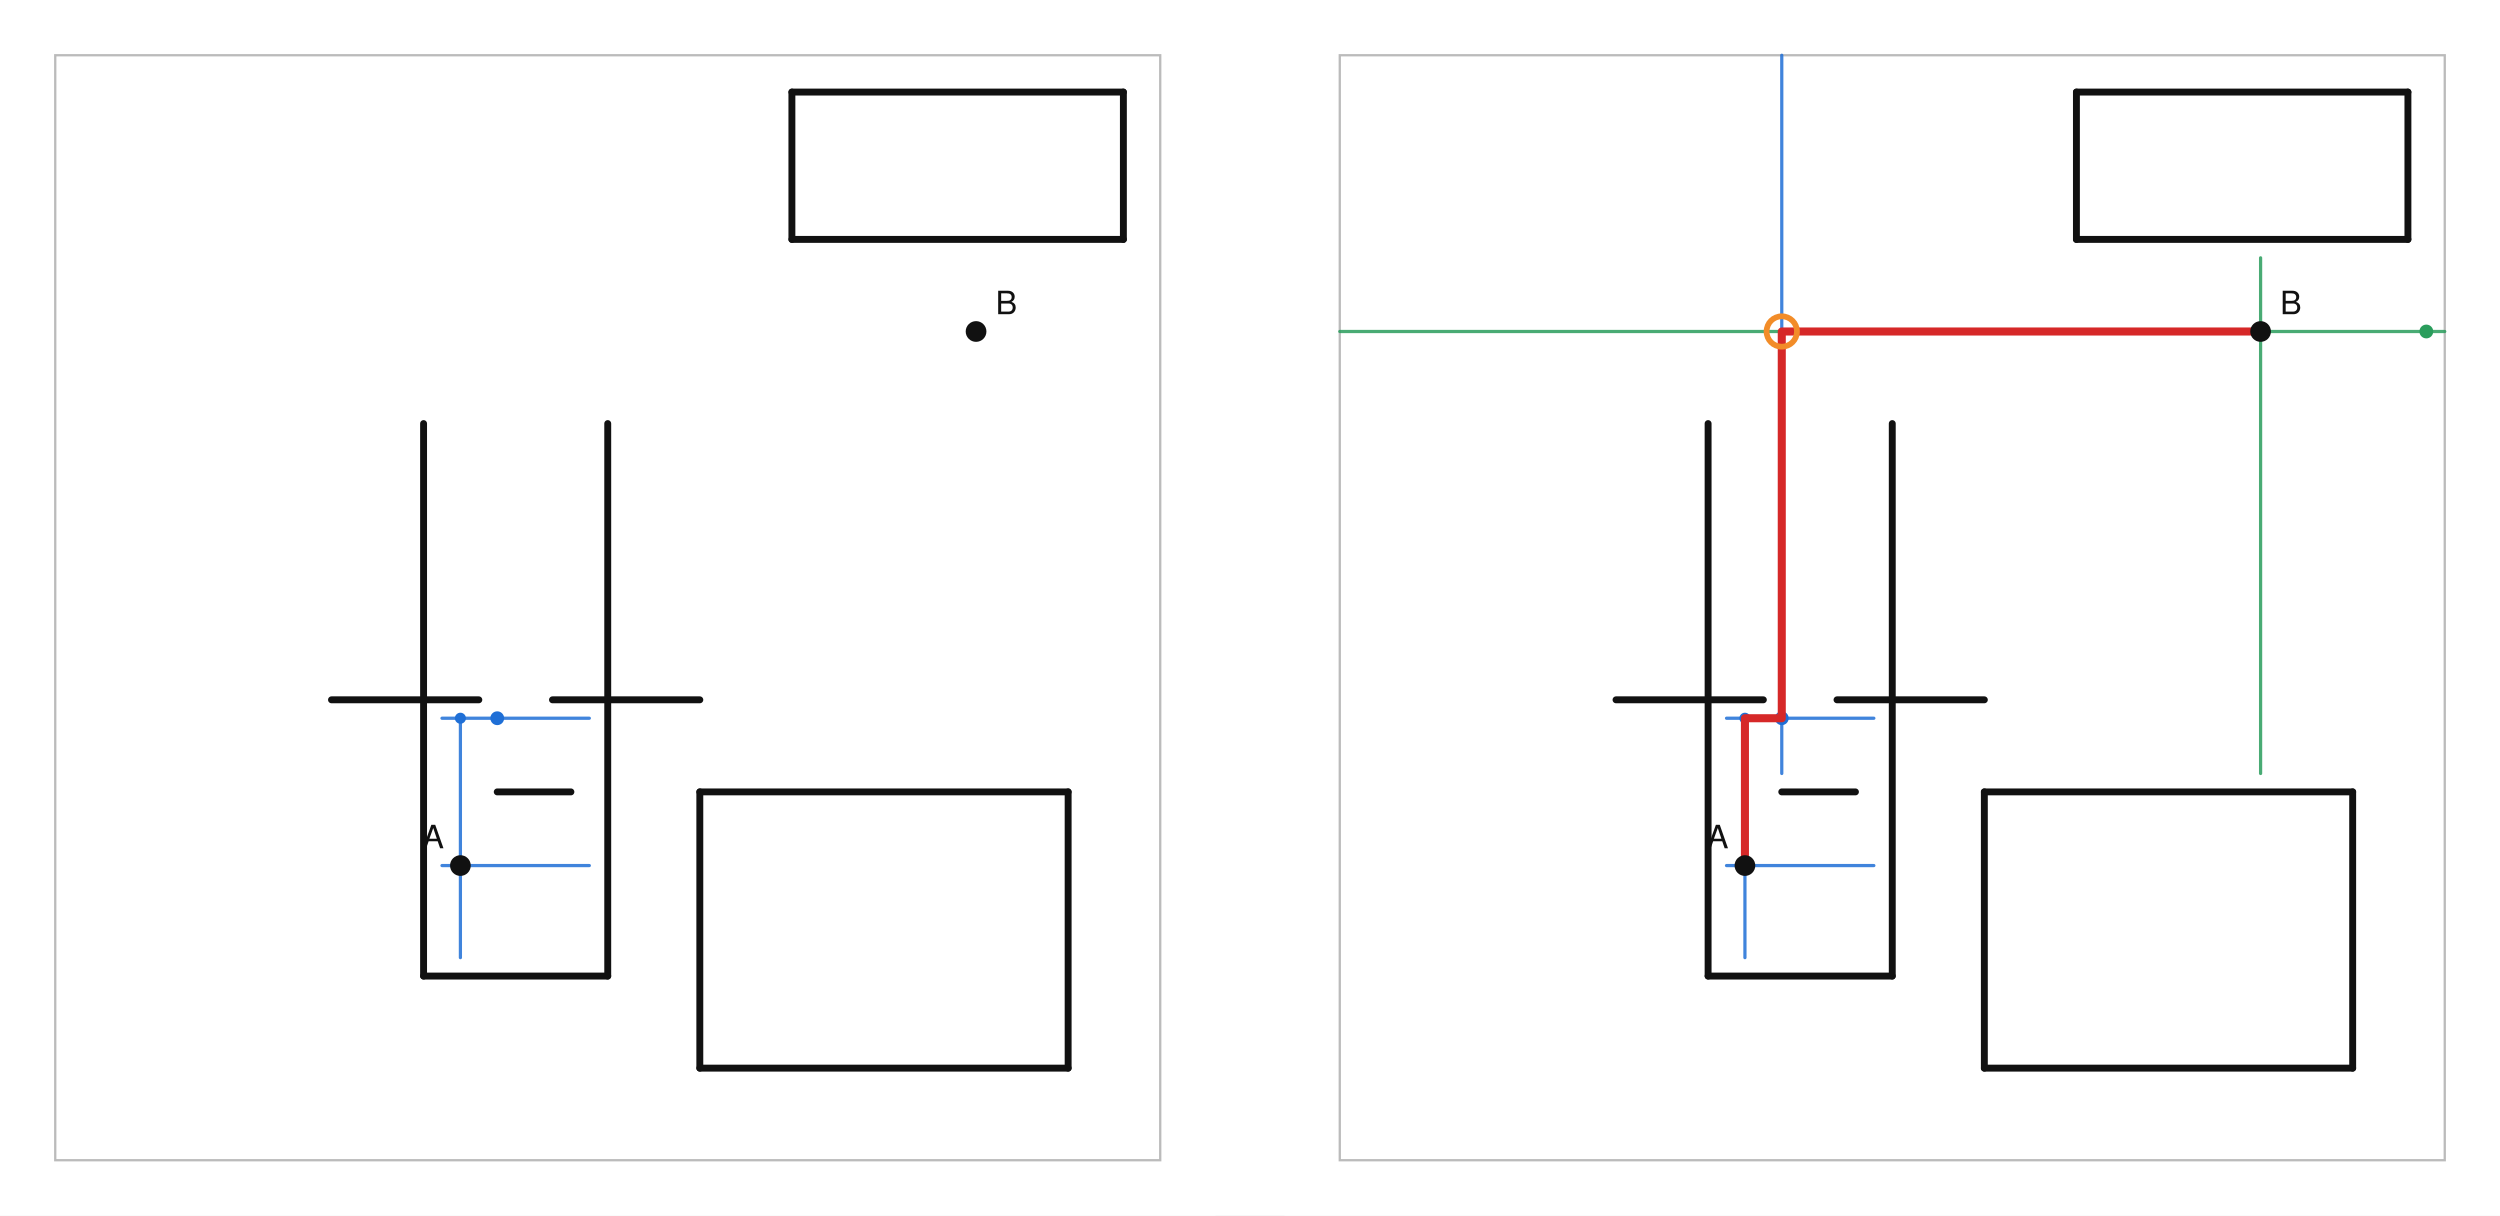
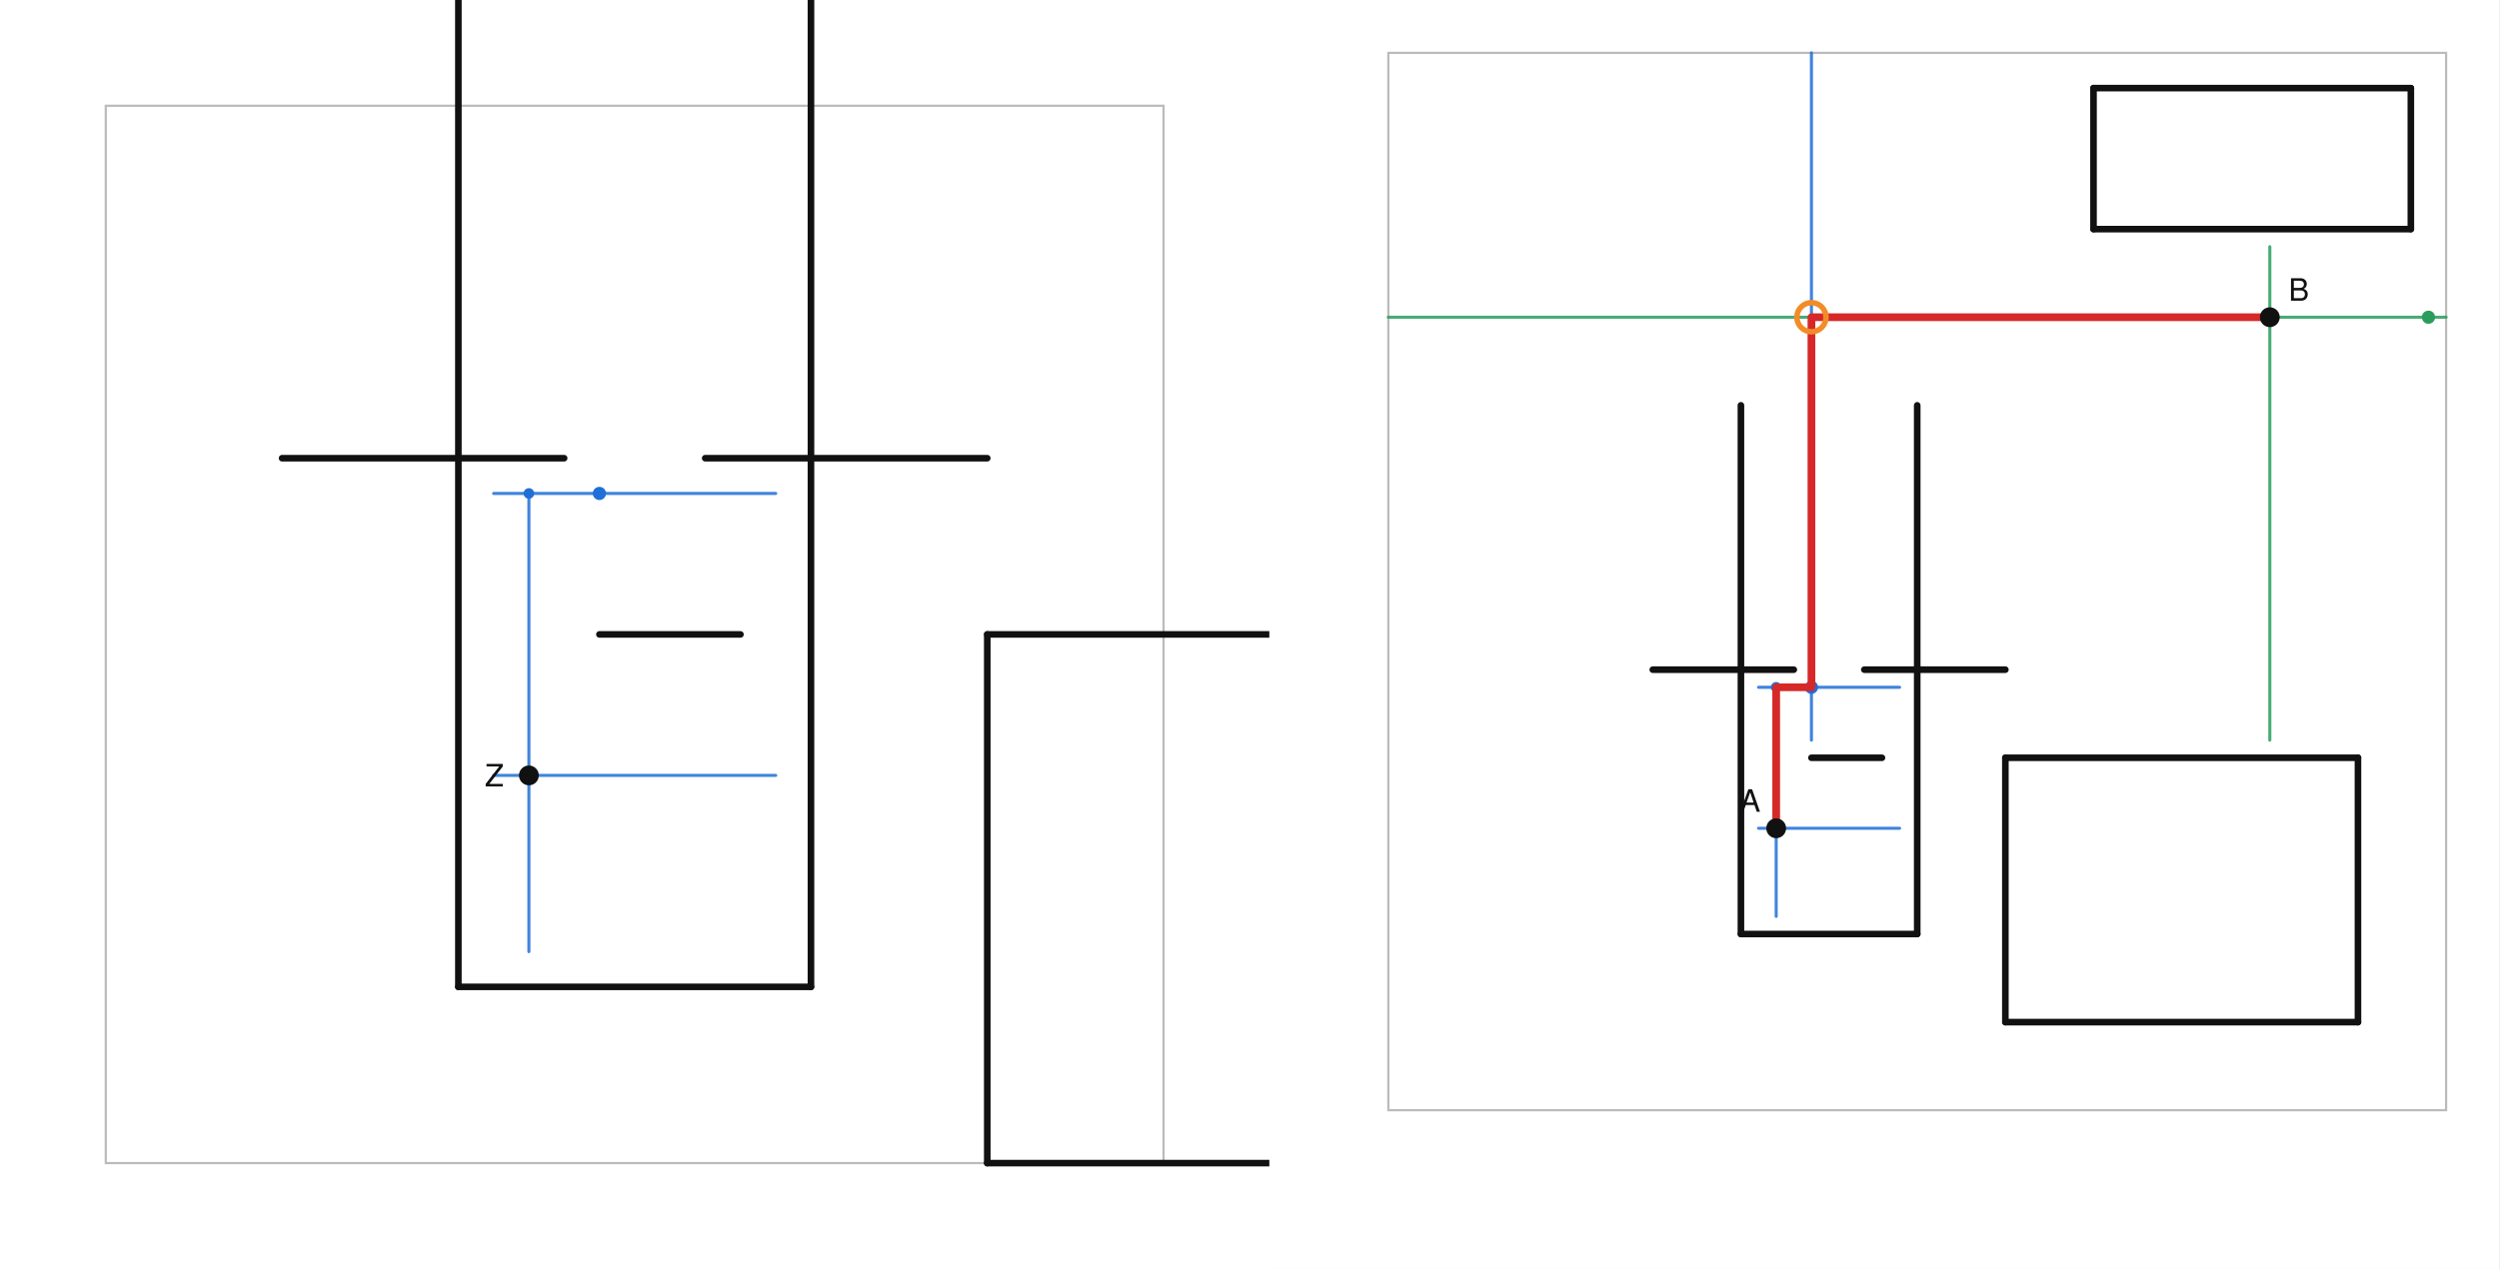
- <svg xmlns="http://www.w3.org/2000/svg" width="1086" height="528" viewBox="0 0 1086 528">
+ <svg xmlns="http://www.w3.org/2000/svg" width="1134" height="576" viewBox="0 0 1134 576">
  <rect width="100%" height="100%" fill="#ffffff" />
  <svg x="0" y="0">
-     <svg width="528" height="528" viewBox="0 0 528 528">
+     <svg width="576" height="576" viewBox="0 0 576 576">
      <rect width="100%" height="100%" fill="#ffffff" />
-       <rect x="24.0" y="24.0" width="480.0" height="480.0" fill="none" stroke="#bbbbbb" stroke-width="1" />
-       <line x1="304.0" y1="464.0" x2="464.0" y2="464.0" stroke="#111111" stroke-width="3" stroke-linecap="round" />
-       <line x1="184.0" y1="424.0" x2="264.0" y2="424.0" stroke="#111111" stroke-width="3" stroke-linecap="round" />
-       <line x1="216.0" y1="344.0" x2="248.0" y2="344.0" stroke="#111111" stroke-width="3" stroke-linecap="round" />
-       <line x1="304.0" y1="344.0" x2="464.0" y2="344.0" stroke="#111111" stroke-width="3" stroke-linecap="round" />
-       <line x1="144.0" y1="304.0" x2="208.0" y2="304.0" stroke="#111111" stroke-width="3" stroke-linecap="round" />
-       <line x1="240.0" y1="304.0" x2="304.0" y2="304.0" stroke="#111111" stroke-width="3" stroke-linecap="round" />
-       <line x1="344.0" y1="104.0" x2="488.0" y2="104.0" stroke="#111111" stroke-width="3" stroke-linecap="round" />
-       <line x1="344.0" y1="40.0" x2="488.0" y2="40.0" stroke="#111111" stroke-width="3" stroke-linecap="round" />
-       <line x1="184.0" y1="424.0" x2="184.0" y2="184.0" stroke="#111111" stroke-width="3" stroke-linecap="round" />
-       <line x1="264.0" y1="424.0" x2="264.0" y2="184.0" stroke="#111111" stroke-width="3" stroke-linecap="round" />
-       <line x1="304.0" y1="464.0" x2="304.0" y2="344.0" stroke="#111111" stroke-width="3" stroke-linecap="round" />
-       <line x1="344.0" y1="104.0" x2="344.0" y2="40.0" stroke="#111111" stroke-width="3" stroke-linecap="round" />
-       <line x1="464.0" y1="464.0" x2="464.0" y2="344.0" stroke="#111111" stroke-width="3" stroke-linecap="round" />
-       <line x1="488.0" y1="104.0" x2="488.0" y2="40.0" stroke="#111111" stroke-width="3" stroke-linecap="round" />
-       <line x1="192.0" y1="376.0" x2="256.0" y2="376.0" stroke="#1f6fd6" stroke-width="1.4" stroke-linecap="round" stroke-opacity="0.85" />
-       <line x1="200.0" y1="416.0" x2="200.0" y2="312.0" stroke="#1f6fd6" stroke-width="1.4" stroke-linecap="round" stroke-opacity="0.85" />
-       <line x1="192.0" y1="312.0" x2="256.0" y2="312.0" stroke="#1f6fd6" stroke-width="1.4" stroke-linecap="round" stroke-opacity="0.85" />
-       <circle cx="200.0" cy="312.0" r="2.4" fill="#1f6fd6" />
-       <circle cx="216.0" cy="312.0" r="3" fill="#1f6fd6" />
-       <circle cx="200.0" cy="376.0" r="4.5" fill="#111111" />
-       <circle cx="424.0" cy="144.0" r="4.5" fill="#111111" />
-       <text x="183.5" y="368.5" font-family="Helvetica, Arial, sans-serif" font-size="14" fill="#111111">A</text>
-       <text x="432.5" y="136.5" font-family="Helvetica, Arial, sans-serif" font-size="14" fill="#111111">B</text>
+       <rect x="48.0" y="48.0" width="480.0" height="480.0" fill="none" stroke="#bbbbbb" stroke-width="1" />
+       <line x1="448.0" y1="528.0" x2="768.0" y2="528.0" stroke="#111111" stroke-width="3" stroke-linecap="round" />
+       <line x1="208.0" y1="448.0" x2="368.0" y2="448.0" stroke="#111111" stroke-width="3" stroke-linecap="round" />
+       <line x1="272.0" y1="288.0" x2="336.0" y2="288.0" stroke="#111111" stroke-width="3" stroke-linecap="round" />
+       <line x1="448.0" y1="288.0" x2="768.0" y2="288.0" stroke="#111111" stroke-width="3" stroke-linecap="round" />
+       <line x1="128.0" y1="208.0" x2="256.0" y2="208.0" stroke="#111111" stroke-width="3" stroke-linecap="round" />
+       <line x1="320.0" y1="208.0" x2="448.0" y2="208.0" stroke="#111111" stroke-width="3" stroke-linecap="round" />
+       <line x1="528.0" y1="-192.0" x2="816.0" y2="-192.0" stroke="#111111" stroke-width="3" stroke-linecap="round" />
+       <line x1="528.0" y1="-320.0" x2="816.0" y2="-320.0" stroke="#111111" stroke-width="3" stroke-linecap="round" />
+       <line x1="208.0" y1="448.0" x2="208.0" y2="-32.0" stroke="#111111" stroke-width="3" stroke-linecap="round" />
+       <line x1="368.0" y1="448.0" x2="368.0" y2="-32.0" stroke="#111111" stroke-width="3" stroke-linecap="round" />
+       <line x1="448.0" y1="528.0" x2="448.0" y2="288.0" stroke="#111111" stroke-width="3" stroke-linecap="round" />
+       <line x1="528.0" y1="-192.0" x2="528.0" y2="-320.0" stroke="#111111" stroke-width="3" stroke-linecap="round" />
+       <line x1="768.0" y1="528.0" x2="768.0" y2="288.0" stroke="#111111" stroke-width="3" stroke-linecap="round" />
+       <line x1="816.0" y1="-192.0" x2="816.0" y2="-320.0" stroke="#111111" stroke-width="3" stroke-linecap="round" />
+       <line x1="224.0" y1="352.0" x2="352.0" y2="352.0" stroke="#1f6fd6" stroke-width="1.4" stroke-linecap="round" stroke-opacity="0.85" />
+       <line x1="240.0" y1="432.0" x2="240.0" y2="224.0" stroke="#1f6fd6" stroke-width="1.4" stroke-linecap="round" stroke-opacity="0.85" />
+       <line x1="224.0" y1="224.0" x2="352.0" y2="224.0" stroke="#1f6fd6" stroke-width="1.4" stroke-linecap="round" stroke-opacity="0.85" />
+       <circle cx="240.0" cy="224.0" r="2.4" fill="#1f6fd6" />
+       <circle cx="272.0" cy="224.0" r="3" fill="#1f6fd6" />
+       <circle cx="240.0" cy="352.0" r="4.5" fill="#111111" />
+       <text x="220.0" y="357.0" font-family="Helvetica, Arial, sans-serif" font-size="14" fill="#111111">Z</text>
    </svg>
  </svg>
-   <svg x="558" y="0">
+   <svg x="606" y="0">
    <svg width="528" height="528" viewBox="0 0 528 528">
      <rect width="100%" height="100%" fill="#ffffff" />
      <rect x="24.0" y="24.0" width="480.0" height="480.0" fill="none" stroke="#bbbbbb" stroke-width="1" />
      <line x1="304.0" y1="464.0" x2="464.0" y2="464.0" stroke="#111111" stroke-width="3" stroke-linecap="round" />
      <line x1="184.0" y1="424.0" x2="264.0" y2="424.0" stroke="#111111" stroke-width="3" stroke-linecap="round" />
      <line x1="216.0" y1="344.0" x2="248.0" y2="344.0" stroke="#111111" stroke-width="3" stroke-linecap="round" />
      <line x1="304.0" y1="344.0" x2="464.0" y2="344.0" stroke="#111111" stroke-width="3" stroke-linecap="round" />
      <line x1="144.0" y1="304.0" x2="208.0" y2="304.0" stroke="#111111" stroke-width="3" stroke-linecap="round" />
      <line x1="240.0" y1="304.0" x2="304.0" y2="304.0" stroke="#111111" stroke-width="3" stroke-linecap="round" />
      <line x1="344.0" y1="104.0" x2="488.0" y2="104.0" stroke="#111111" stroke-width="3" stroke-linecap="round" />
      <line x1="344.0" y1="40.0" x2="488.0" y2="40.0" stroke="#111111" stroke-width="3" stroke-linecap="round" />
      <line x1="184.0" y1="424.0" x2="184.0" y2="184.0" stroke="#111111" stroke-width="3" stroke-linecap="round" />
      <line x1="264.0" y1="424.0" x2="264.0" y2="184.0" stroke="#111111" stroke-width="3" stroke-linecap="round" />
      <line x1="304.0" y1="464.0" x2="304.0" y2="344.0" stroke="#111111" stroke-width="3" stroke-linecap="round" />
      <line x1="344.0" y1="104.0" x2="344.0" y2="40.0" stroke="#111111" stroke-width="3" stroke-linecap="round" />
      <line x1="464.0" y1="464.0" x2="464.0" y2="344.0" stroke="#111111" stroke-width="3" stroke-linecap="round" />
      <line x1="488.0" y1="104.0" x2="488.0" y2="40.0" stroke="#111111" stroke-width="3" stroke-linecap="round" />
      <line x1="192.0" y1="376.0" x2="256.0" y2="376.0" stroke="#1f6fd6" stroke-width="1.4" stroke-linecap="round" stroke-opacity="0.85" />
      <line x1="200.0" y1="416.0" x2="200.0" y2="312.0" stroke="#1f6fd6" stroke-width="1.4" stroke-linecap="round" stroke-opacity="0.85" />
      <line x1="192.0" y1="312.0" x2="256.0" y2="312.0" stroke="#1f6fd6" stroke-width="1.4" stroke-linecap="round" stroke-opacity="0.85" />
      <line x1="24.0" y1="144.0" x2="504.0" y2="144.0" stroke="#2a9d5c" stroke-width="1.4" stroke-linecap="round" stroke-opacity="0.85" />
      <line x1="424.0" y1="336.0" x2="424.0" y2="112.0" stroke="#2a9d5c" stroke-width="1.4" stroke-linecap="round" stroke-opacity="0.85" />
      <line x1="216.0" y1="336.0" x2="216.0" y2="24.0" stroke="#1f6fd6" stroke-width="1.4" stroke-linecap="round" stroke-opacity="0.85" />
      <circle cx="200.0" cy="312.0" r="2.4" fill="#1f6fd6" />
      <circle cx="216.0" cy="312.0" r="3" fill="#1f6fd6" />
      <circle cx="496.0" cy="144.0" r="3" fill="#2a9d5c" />
      <polyline points="200.0,376.0 200.0,312.0 216.0,312.0 216.0,144.0 424.0,144.0" fill="none" stroke="#d62828" stroke-width="3.5" stroke-linejoin="round" stroke-linecap="round" />
      <circle cx="216.0" cy="144.0" r="6.6" fill="none" stroke="#f28c28" stroke-width="2.5" />
      <circle cx="200.0" cy="376.0" r="4.5" fill="#111111" />
      <circle cx="424.0" cy="144.0" r="4.5" fill="#111111" />
      <text x="183.5" y="368.5" font-family="Helvetica, Arial, sans-serif" font-size="14" fill="#111111">A</text>
      <text x="432.5" y="136.5" font-family="Helvetica, Arial, sans-serif" font-size="14" fill="#111111">B</text>
    </svg>
  </svg>
</svg>
